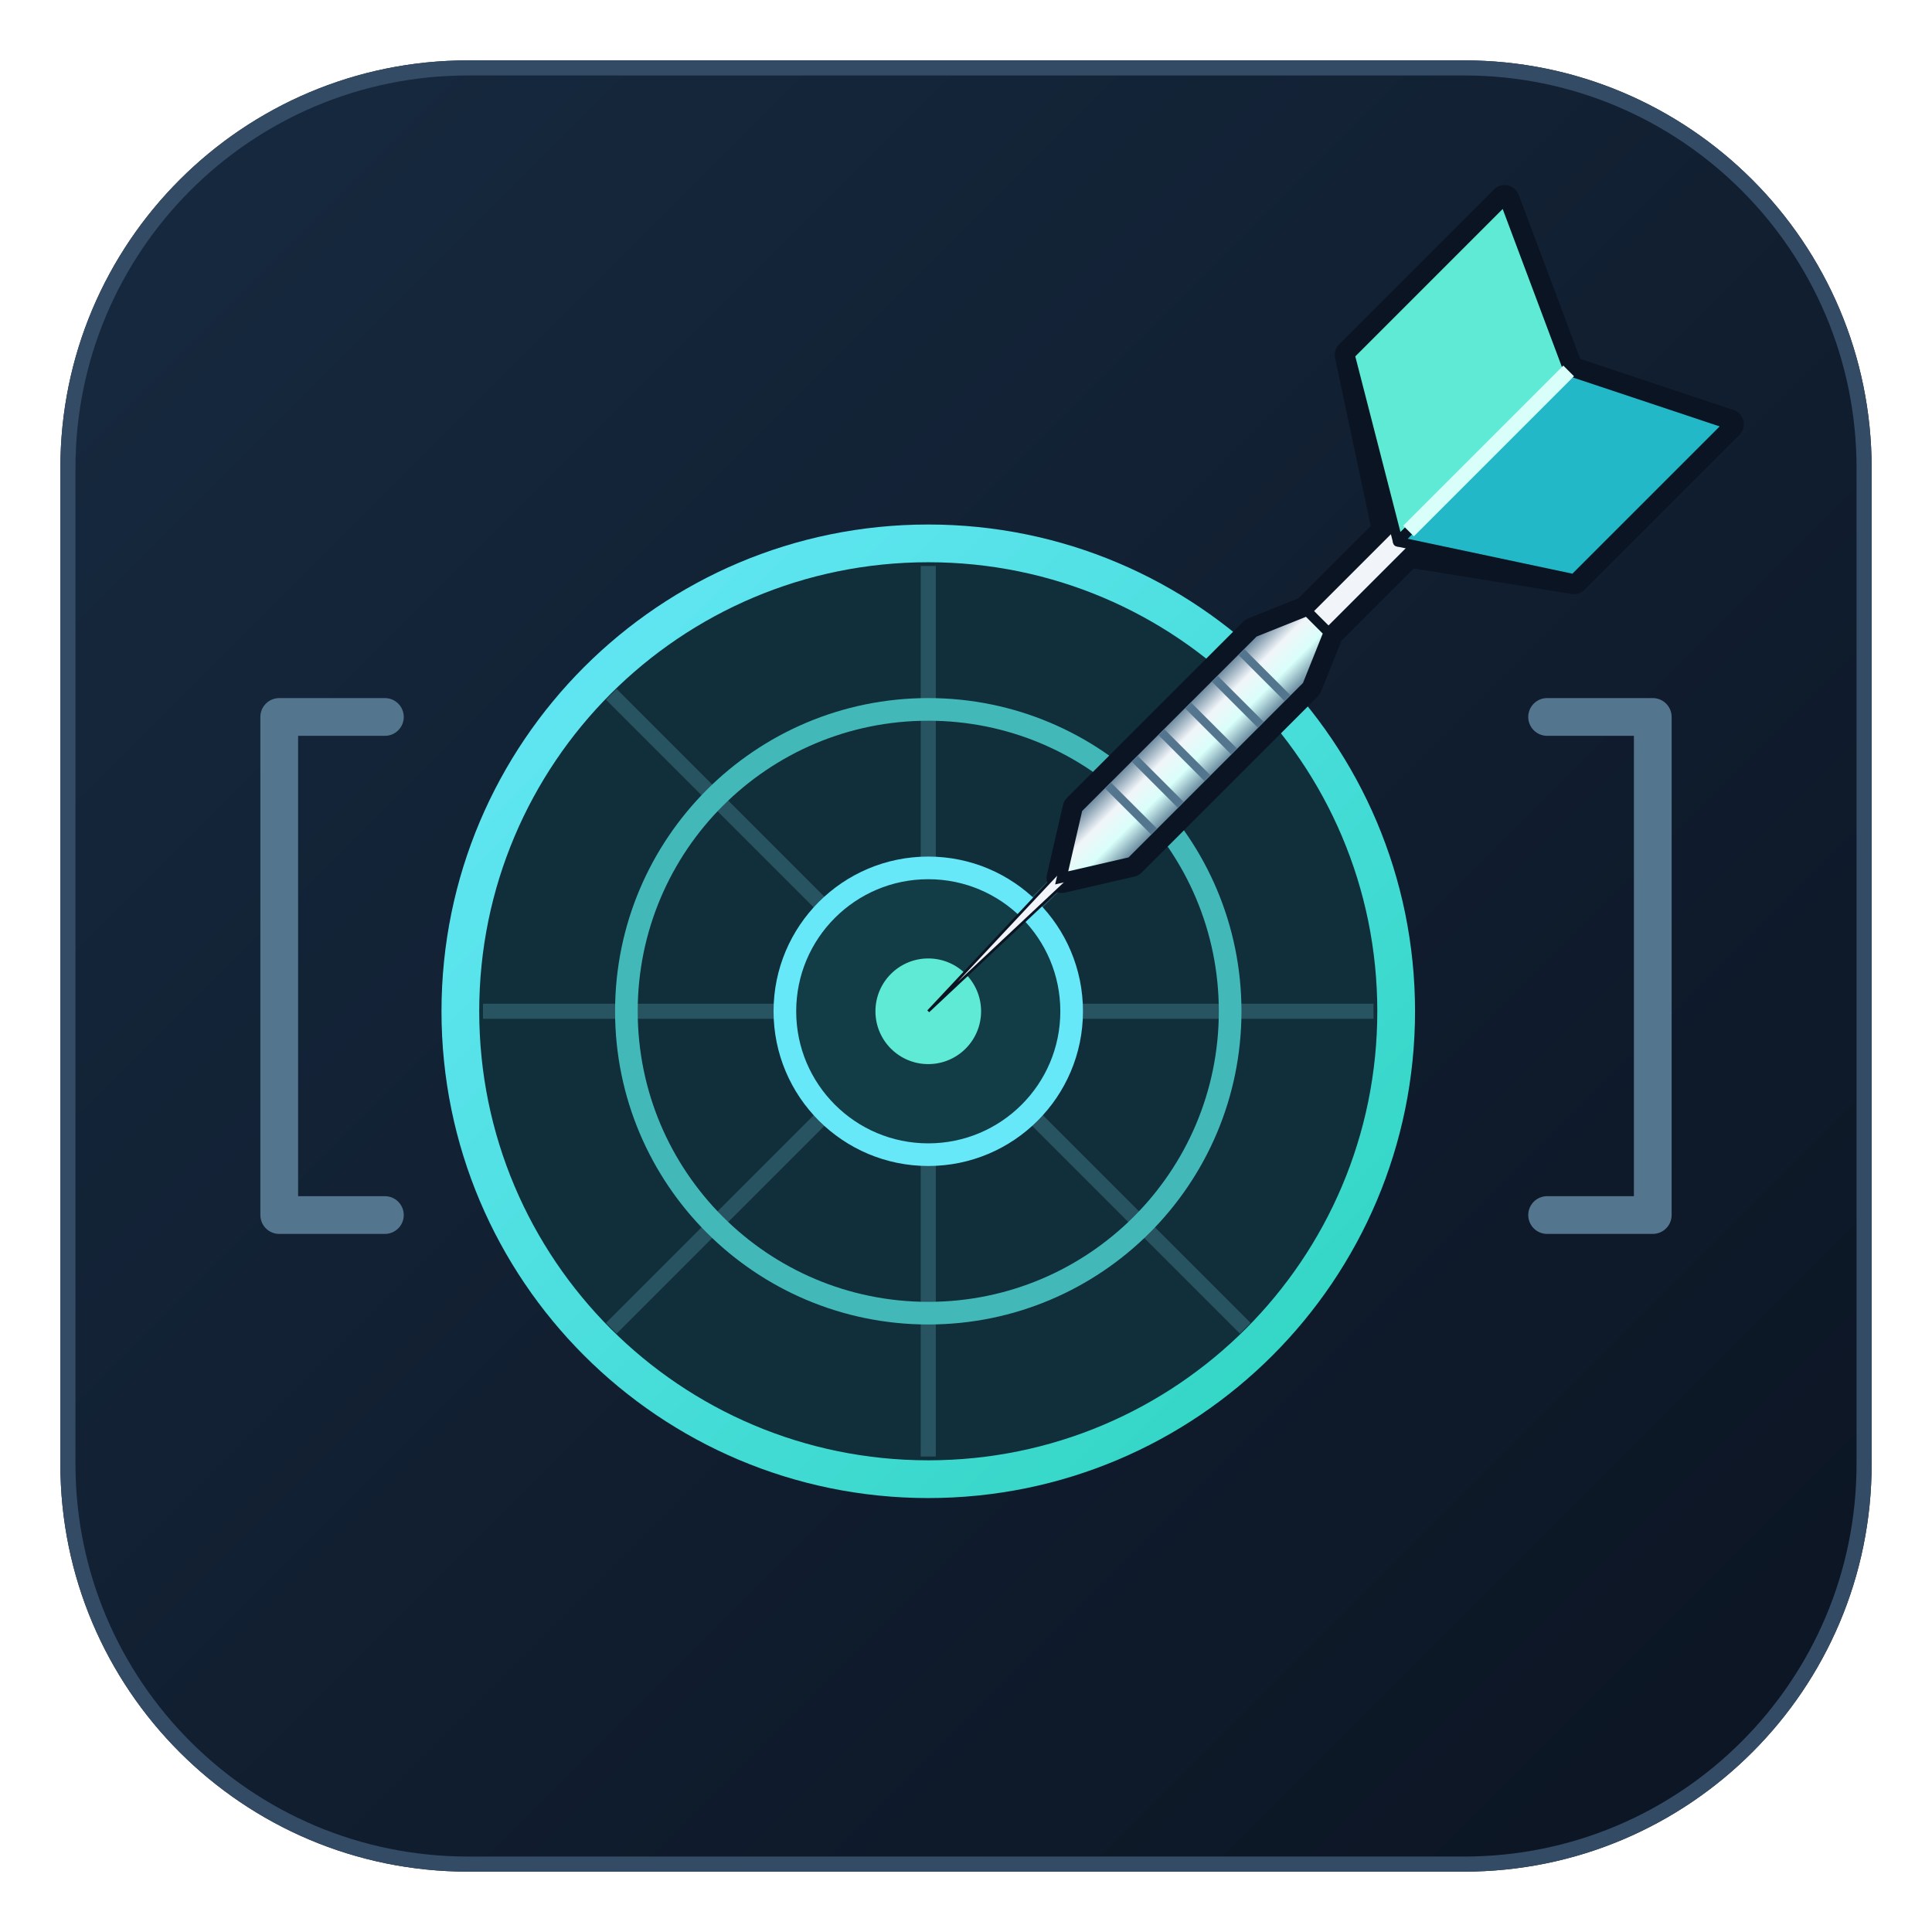
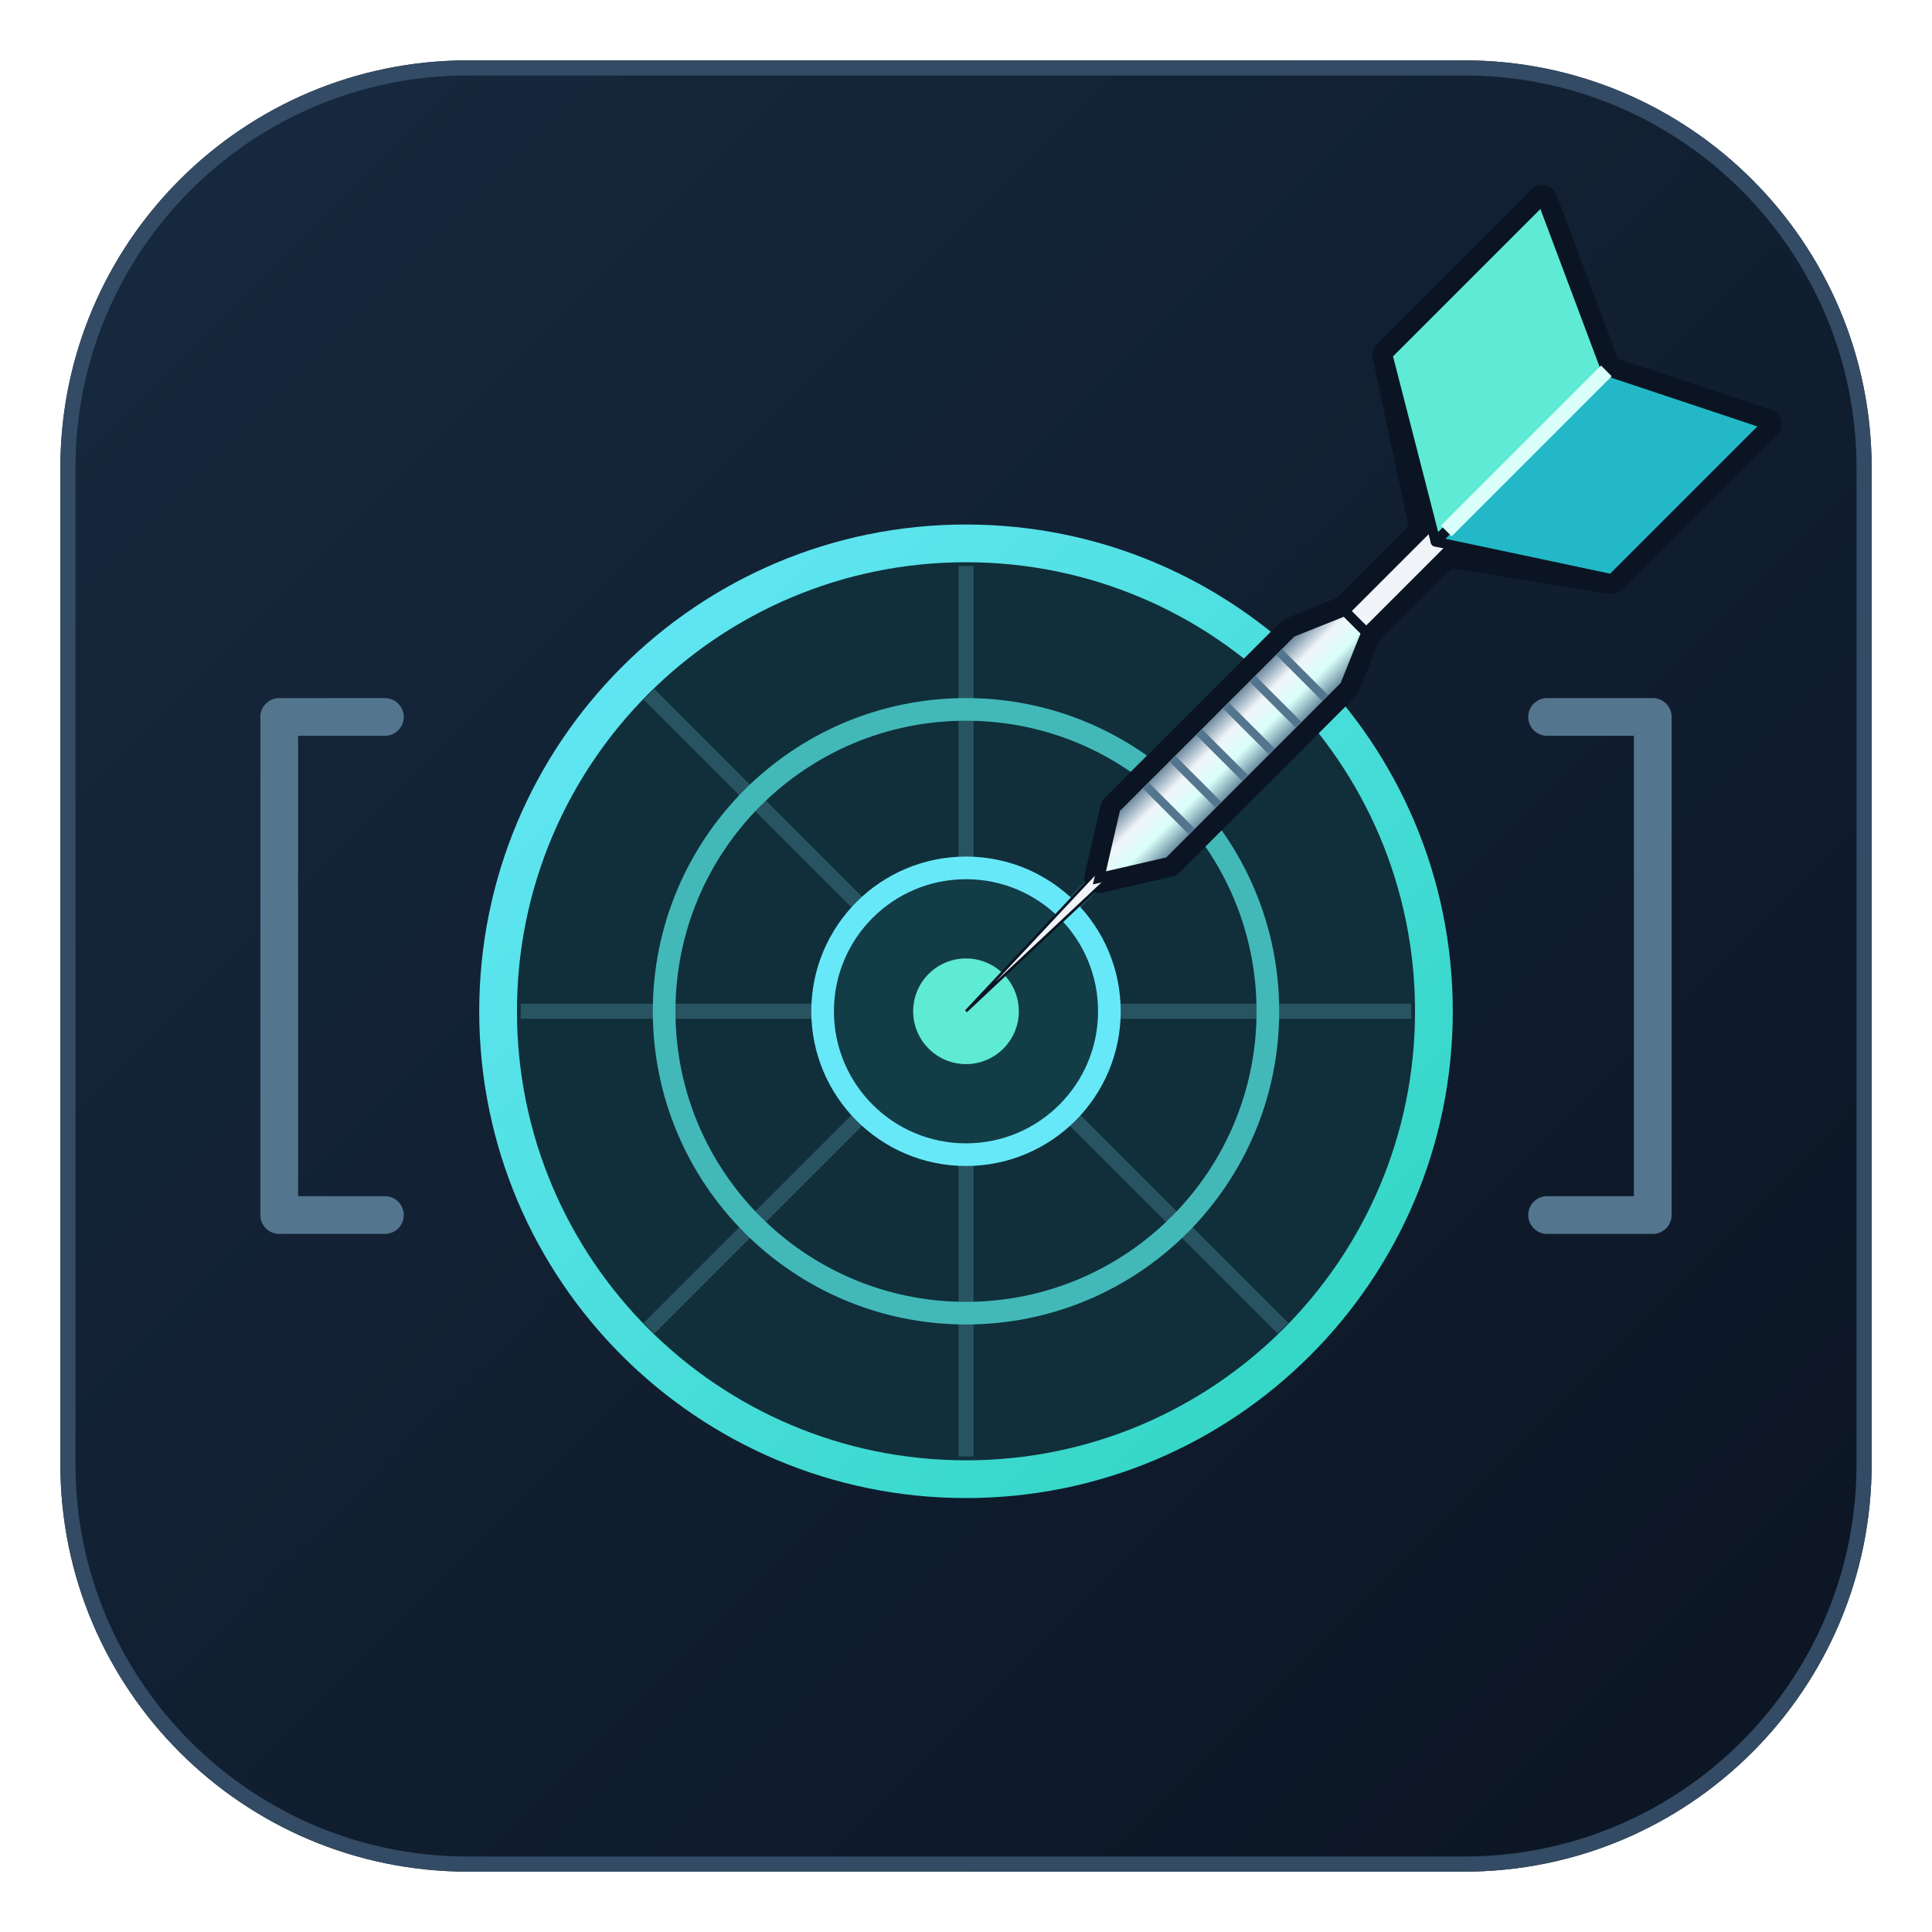
<svg xmlns="http://www.w3.org/2000/svg" width="256" height="256" viewBox="0 0 256 256" role="img" aria-labelledby="title description">
  <defs>
    <linearGradient id="tile" x1="0" y1="0" x2="1" y2="1">
      <stop offset="0" stop-color="#172a40" />
      <stop offset="1" stop-color="#0b1422" />
    </linearGradient>
    <linearGradient id="ring" x1="0" y1="0" x2="1" y2="1">
      <stop offset="0" stop-color="#67e8f9" />
      <stop offset="1" stop-color="#2dd4bf" />
    </linearGradient>
    <linearGradient id="steel" x1="0" y1="0" x2="0" y2="1">
      <stop offset="0" stop-color="#54758e" />
      <stop offset="0.35" stop-color="#f1f5f9" />
      <stop offset="0.65" stop-color="#d9fffa" />
      <stop offset="1" stop-color="#54758e" />
    </linearGradient>
  </defs>
  <rect x="8" y="8" width="240" height="240" rx="54" fill="url(#tile)" />
  <rect x="9" y="9" width="238" height="238" rx="53" fill="none" stroke="#334b64" stroke-width="2" />
  <g fill="none" stroke="#54758e" stroke-width="5" stroke-linecap="round" stroke-linejoin="round">
    <path d="M51 95H37v66h14" />
    <path d="M205 95h14v66h-14" />
  </g>
-   <g transform="translate(123 134)">
+   <g transform="translate(128 134)">
    <circle r="62" fill="#102f3a" stroke="url(#ring)" stroke-width="5" />
    <g stroke="#285461" stroke-width="2">
      <path d="M0-59V59M-59 0H59M-42-42l84 84M-42 42l84-84" />
    </g>
    <circle r="40" fill="none" stroke="#42b9b8" stroke-width="3" />
    <circle r="19" fill="#123d46" stroke="#67e8f9" stroke-width="3" />
    <circle r="7" fill="#5eead4" />
  </g>
-   <g id="dart" transform="translate(123 134) rotate(-45)">
+   <g id="dart" transform="translate(128 134) rotate(-45)">
    <path d="M25 0L33-5H66L73-2H88L101-22H130L120 0L130 20H101L88 2H73L66 5H33Z" fill="#0b1422" stroke="#0b1422" stroke-width="4" stroke-linejoin="round" />
    <path d="M0 0L28-0.9V0.9Z" fill="#f1f5f9" stroke="#0b1422" stroke-width="0.35" />
    <path d="M71-2H96V2H71Z" fill="#f1f5f9" stroke="#0b1422" stroke-width="1.3" />
    <path d="M25 0L33-5H66L73-2V2L66 5H33Z" fill="url(#steel)" stroke="#0b1422" stroke-width="1.3" />
    <path d="M38-4.3v8.6m5-8.6v8.6m5-8.6v8.6m5-8.6v8.6m5-8.6v8.6m5-8.6v8.6" stroke="#54758e" stroke-width="1.1" />
    <path d="M88 0L101-22H130L120 0Z" fill="#5eead4" stroke="#0b1422" stroke-width="1.3" stroke-linejoin="round" />
    <path d="M88 0L101 20H130L120 0Z" fill="#22b8c7" stroke="#0b1422" stroke-width="1.3" stroke-linejoin="round" />
    <path d="M90 0H120" stroke="#d9fffa" stroke-width="2" />
  </g>
</svg>
